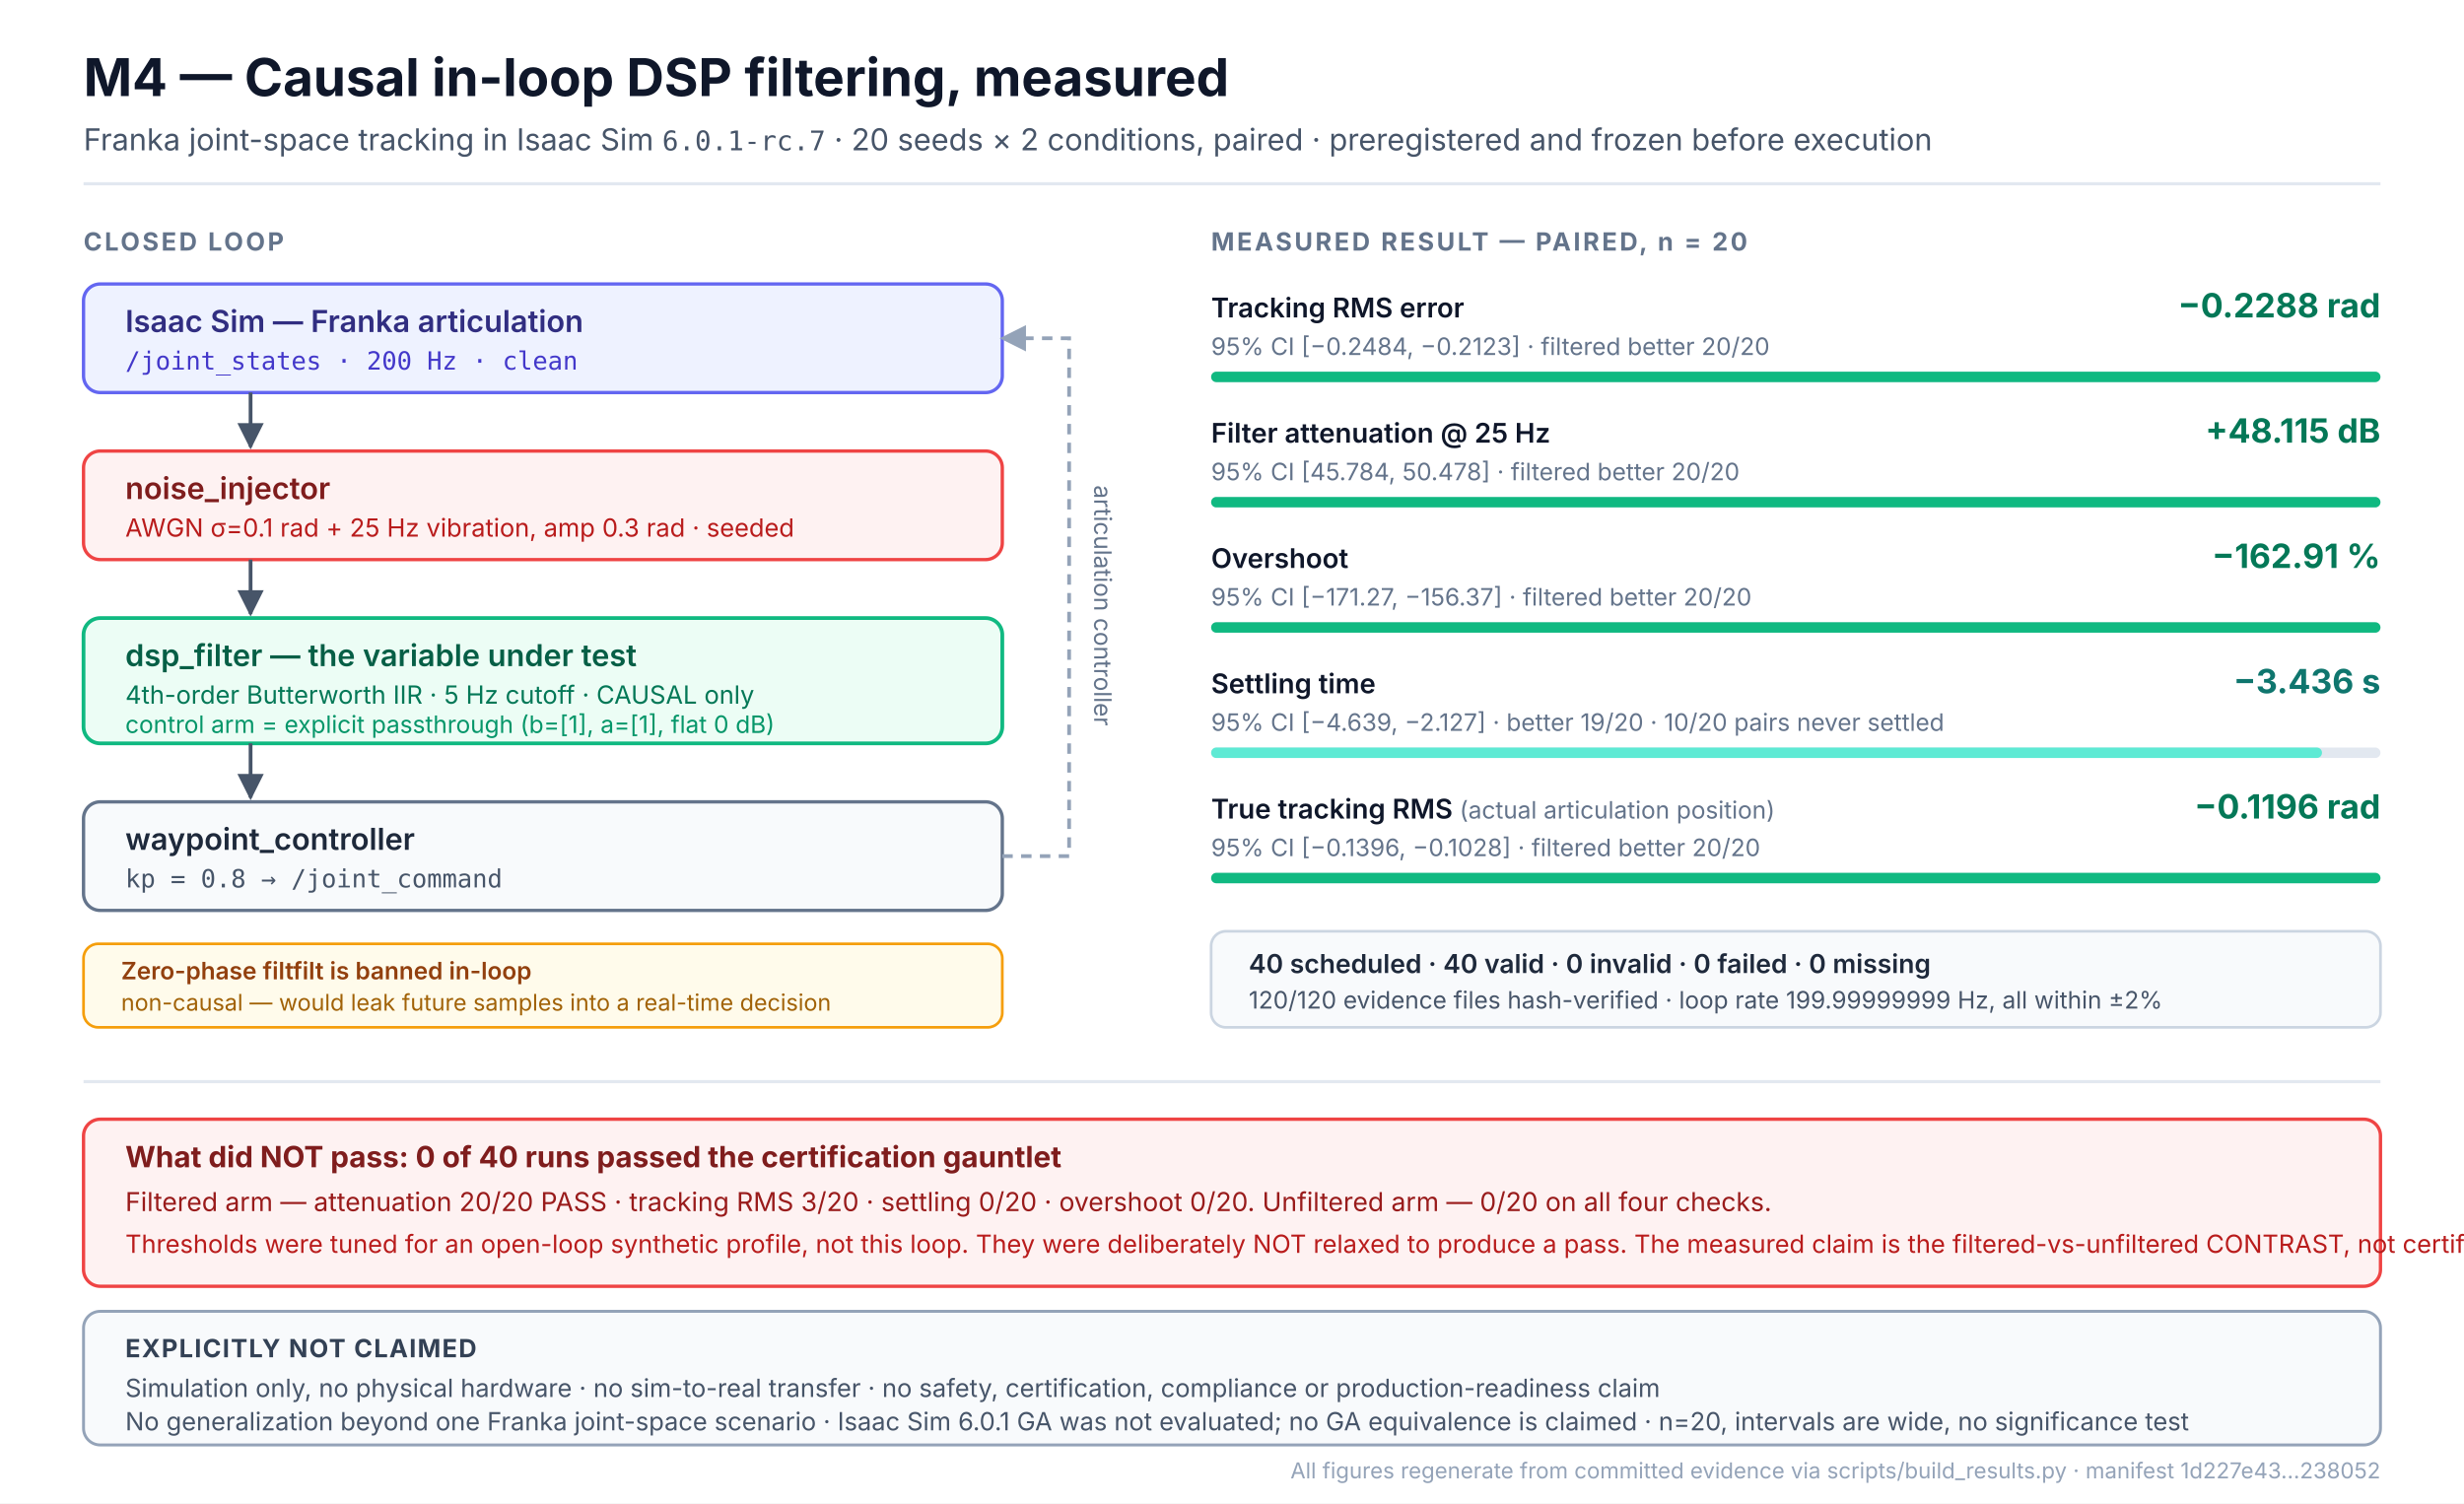
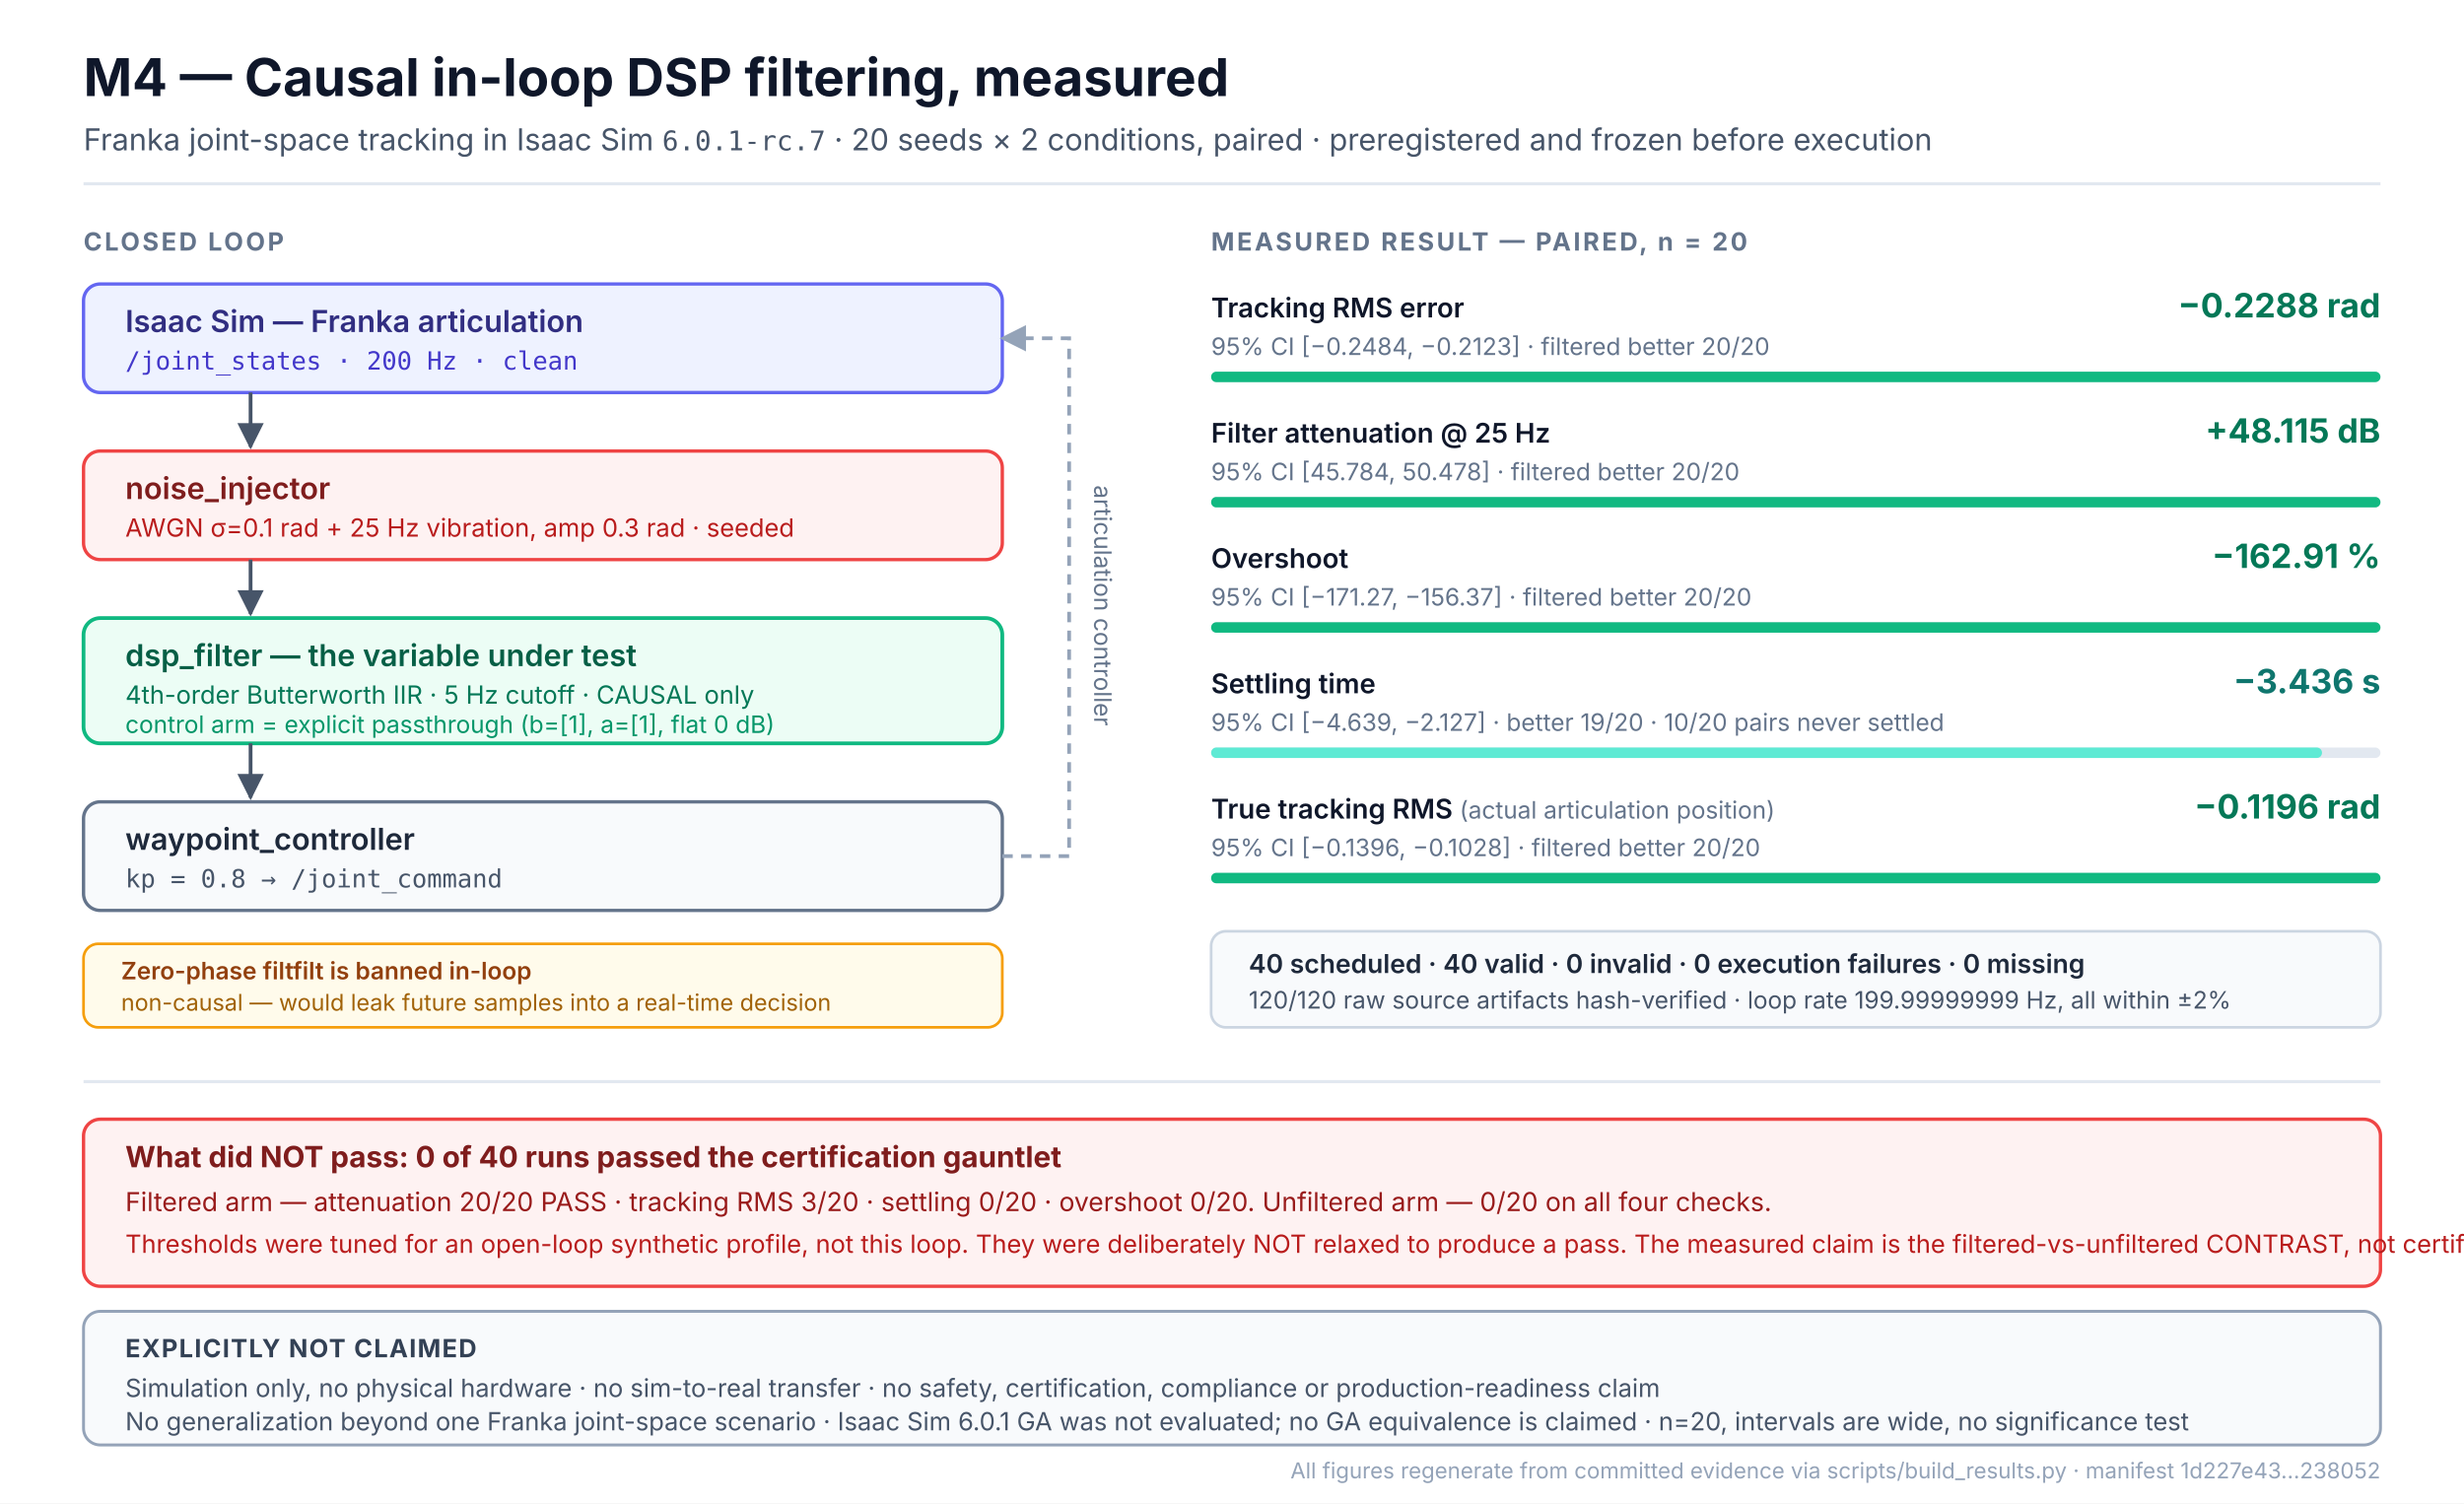
<svg xmlns="http://www.w3.org/2000/svg" viewBox="0 0 1180 720" width="1180" height="720" font-family="Inter, 'Helvetica Neue', Helvetica, Arial, sans-serif">
  <defs>
    <marker id="ar" viewBox="0 0 10 10" refX="9" refY="5" markerWidth="7" markerHeight="7" orient="auto-start-reverse">
      <path d="M0,0 L10,5 L0,10 z" fill="#475569" />
    </marker>
    <marker id="arw" viewBox="0 0 10 10" refX="9" refY="5" markerWidth="7" markerHeight="7" orient="auto-start-reverse">
      <path d="M0,0 L10,5 L0,10 z" fill="#94a3b8" />
    </marker>
  </defs>
  <rect width="1180" height="720" fill="#ffffff" />
  <text x="40" y="46" font-size="25" font-weight="700" fill="#0f172a">M4 — Causal in-loop DSP filtering, measured</text>
  <text x="40" y="72" font-size="14.5" fill="#475569">Franka joint-space tracking in Isaac Sim <tspan font-family="ui-monospace, SFMono-Regular, Menlo, monospace" font-size="13">6.0.1-rc.7</tspan> · 20 seeds × 2 conditions, paired · preregistered and frozen before execution</text>
  <line x1="40" y1="88" x2="1140" y2="88" stroke="#e2e8f0" stroke-width="1.5" />
  <text x="40" y="120" font-size="12" font-weight="700" fill="#64748b" letter-spacing="1.2">CLOSED LOOP</text>
  <rect x="40" y="136" width="440" height="52" rx="8" fill="#eef2ff" stroke="#6366f1" stroke-width="1.6" />
  <text x="60" y="159" font-size="14.5" font-weight="600" fill="#312e81">Isaac Sim — Franka articulation</text>
  <text x="60" y="177" font-size="12" fill="#4338ca" font-family="ui-monospace, SFMono-Regular, Menlo, monospace">/joint_states · 200 Hz · clean</text>
  <path d="M120,188 L120,214" stroke="#475569" stroke-width="1.8" marker-end="url(#ar)" />
  <rect x="40" y="216" width="440" height="52" rx="8" fill="#fef2f2" stroke="#ef4444" stroke-width="1.6" />
  <text x="60" y="239" font-size="14.5" font-weight="600" fill="#7f1d1d">noise_injector</text>
  <text x="60" y="257" font-size="12" fill="#b91c1c">AWGN σ=0.1 rad + 25 Hz vibration, amp 0.3 rad · seeded</text>
  <path d="M120,268 L120,294" stroke="#475569" stroke-width="1.8" marker-end="url(#ar)" />
  <rect x="40" y="296" width="440" height="60" rx="8" fill="#ecfdf5" stroke="#10b981" stroke-width="1.8" />
  <text x="60" y="319" font-size="14.5" font-weight="600" fill="#065f46">dsp_filter — the variable under test</text>
  <text x="60" y="337" font-size="12" fill="#047857">4th-order Butterworth IIR · 5 Hz cutoff · CAUSAL only</text>
  <text x="60" y="351" font-size="11.5" fill="#059669">control arm = explicit passthrough (b=[1], a=[1], flat 0 dB)</text>
  <path d="M120,356 L120,382" stroke="#475569" stroke-width="1.8" marker-end="url(#ar)" />
  <rect x="40" y="384" width="440" height="52" rx="8" fill="#f8fafc" stroke="#64748b" stroke-width="1.6" />
  <text x="60" y="407" font-size="14.5" font-weight="600" fill="#1e293b">waypoint_controller</text>
  <text x="60" y="425" font-size="12" fill="#475569" font-family="ui-monospace, SFMono-Regular, Menlo, monospace">kp = 0.8 → /joint_command</text>
  <path d="M480,410 L512,410 L512,162 L480,162" fill="none" stroke="#94a3b8" stroke-width="1.8" stroke-dasharray="5,4" marker-end="url(#arw)" />
  <text x="524" y="290" font-size="11.5" fill="#64748b" transform="rotate(90 524 290)" text-anchor="middle">articulation controller</text>
  <rect x="40" y="452" width="440" height="40" rx="7" fill="#fffbeb" stroke="#f59e0b" stroke-width="1.3" />
  <text x="58" y="469" font-size="11.5" font-weight="600" fill="#92400e">Zero-phase filtfilt is banned in-loop</text>
  <text x="58" y="484" font-size="11" fill="#a16207">non-causal — would leak future samples into a real-time decision</text>
  <text x="580" y="120" font-size="12" font-weight="700" fill="#64748b" letter-spacing="1.2">MEASURED RESULT — PAIRED, n = 20</text>
  <g font-size="13">
    <text x="580" y="152" fill="#0f172a" font-weight="600">Tracking RMS error</text>
    <text x="1140" y="152" text-anchor="end" font-size="16" font-weight="700" fill="#047857">−0.2288 rad</text>
    <text x="580" y="170" fill="#64748b" font-size="11.5">95% CI [−0.2484, −0.2123] · filtered better 20/20</text>
    <rect x="580" y="178" width="560" height="5" rx="2.5" fill="#e2e8f0" />
    <rect x="580" y="178" width="560" height="5" rx="2.5" fill="#10b981" />
    <text x="580" y="212" fill="#0f172a" font-weight="600">Filter attenuation @ 25 Hz</text>
    <text x="1140" y="212" text-anchor="end" font-size="16" font-weight="700" fill="#047857">+48.115 dB</text>
    <text x="580" y="230" fill="#64748b" font-size="11.5">95% CI [45.784, 50.478] · filtered better 20/20</text>
    <rect x="580" y="238" width="560" height="5" rx="2.5" fill="#e2e8f0" />
    <rect x="580" y="238" width="560" height="5" rx="2.5" fill="#10b981" />
    <text x="580" y="272" fill="#0f172a" font-weight="600">Overshoot</text>
    <text x="1140" y="272" text-anchor="end" font-size="16" font-weight="700" fill="#047857">−162.91 %</text>
    <text x="580" y="290" fill="#64748b" font-size="11.5">95% CI [−171.27, −156.37] · filtered better 20/20</text>
    <rect x="580" y="298" width="560" height="5" rx="2.5" fill="#e2e8f0" />
    <rect x="580" y="298" width="560" height="5" rx="2.5" fill="#10b981" />
    <text x="580" y="332" fill="#0f172a" font-weight="600">Settling time</text>
    <text x="1140" y="332" text-anchor="end" font-size="16" font-weight="700" fill="#0f766e">−3.436 s</text>
    <text x="580" y="350" fill="#64748b" font-size="11.5">95% CI [−4.639, −2.127] · better 19/20 · 10/20 pairs never settled</text>
    <rect x="580" y="358" width="560" height="5" rx="2.5" fill="#e2e8f0" />
    <rect x="580" y="358" width="532" height="5" rx="2.5" fill="#5eead4" />
    <text x="580" y="392" fill="#0f172a" font-weight="600">True tracking RMS <tspan font-weight="400" font-size="11.5" fill="#64748b">(actual articulation position)</tspan>
    </text>
    <text x="1140" y="392" text-anchor="end" font-size="16" font-weight="700" fill="#047857">−0.1196 rad</text>
    <text x="580" y="410" fill="#64748b" font-size="11.5">95% CI [−0.1396, −0.1028] · filtered better 20/20</text>
    <rect x="580" y="418" width="560" height="5" rx="2.5" fill="#e2e8f0" />
    <rect x="580" y="418" width="560" height="5" rx="2.5" fill="#10b981" />
  </g>
  <rect x="580" y="446" width="560" height="46" rx="7" fill="#f8fafc" stroke="#cbd5e1" stroke-width="1.3" />
-   <text x="598" y="466" font-size="12.5" font-weight="600" fill="#1e293b">40 scheduled · 40 valid · 0 invalid · 0 failed · 0 missing</text>
-   <text x="598" y="483" font-size="11.5" fill="#475569">120/120 evidence files hash-verified · loop rate 199.99999999 Hz, all within ±2%</text>
+   <text x="598" y="466" font-size="12.5" font-weight="600" fill="#1e293b">40 scheduled · 40 valid · 0 invalid · 0 execution failures · 0 missing</text>
+   <text x="598" y="483" font-size="11.5" fill="#475569">120/120 raw source artifacts hash-verified · loop rate 199.99999999 Hz, all within ±2%</text>
  <line x1="40" y1="518" x2="1140" y2="518" stroke="#e2e8f0" stroke-width="1.5" />
  <rect x="40" y="536" width="1100" height="80" rx="8" fill="#fef2f2" stroke="#ef4444" stroke-width="1.6" />
  <text x="60" y="559" font-size="14" font-weight="700" fill="#7f1d1d">What did NOT pass: 0 of 40 runs passed the certification gauntlet</text>
  <text x="60" y="580" font-size="12.5" fill="#991b1b">Filtered arm — attenuation 20/20 PASS · tracking RMS 3/20 · settling 0/20 · overshoot 0/20.  Unfiltered arm — 0/20 on all four checks.</text>
  <text x="60" y="600" font-size="12" fill="#b91c1c">Thresholds were tuned for an open-loop synthetic profile, not this loop. They were deliberately NOT relaxed to produce a pass. The measured claim is the filtered-vs-unfiltered CONTRAST, not certification.</text>
  <rect x="40" y="628" width="1100" height="64" rx="8" fill="#f8fafc" stroke="#94a3b8" stroke-width="1.4" />
  <text x="60" y="650" font-size="12" font-weight="700" fill="#334155" letter-spacing="0.6">EXPLICITLY NOT CLAIMED</text>
  <text x="60" y="669" font-size="12" fill="#475569">Simulation only, no physical hardware · no sim-to-real transfer · no safety, certification, compliance or production-readiness claim</text>
  <text x="60" y="685" font-size="12" fill="#475569">No generalization beyond one Franka joint-space scenario · Isaac Sim 6.0.1 GA was not evaluated; no GA equivalence is claimed · n=20, intervals are wide, no significance test</text>
  <text x="1140" y="708" text-anchor="end" font-size="10.5" fill="#94a3b8">All figures regenerate from committed evidence via scripts/build_results.py · manifest 1d227e43…238052</text>
</svg>
